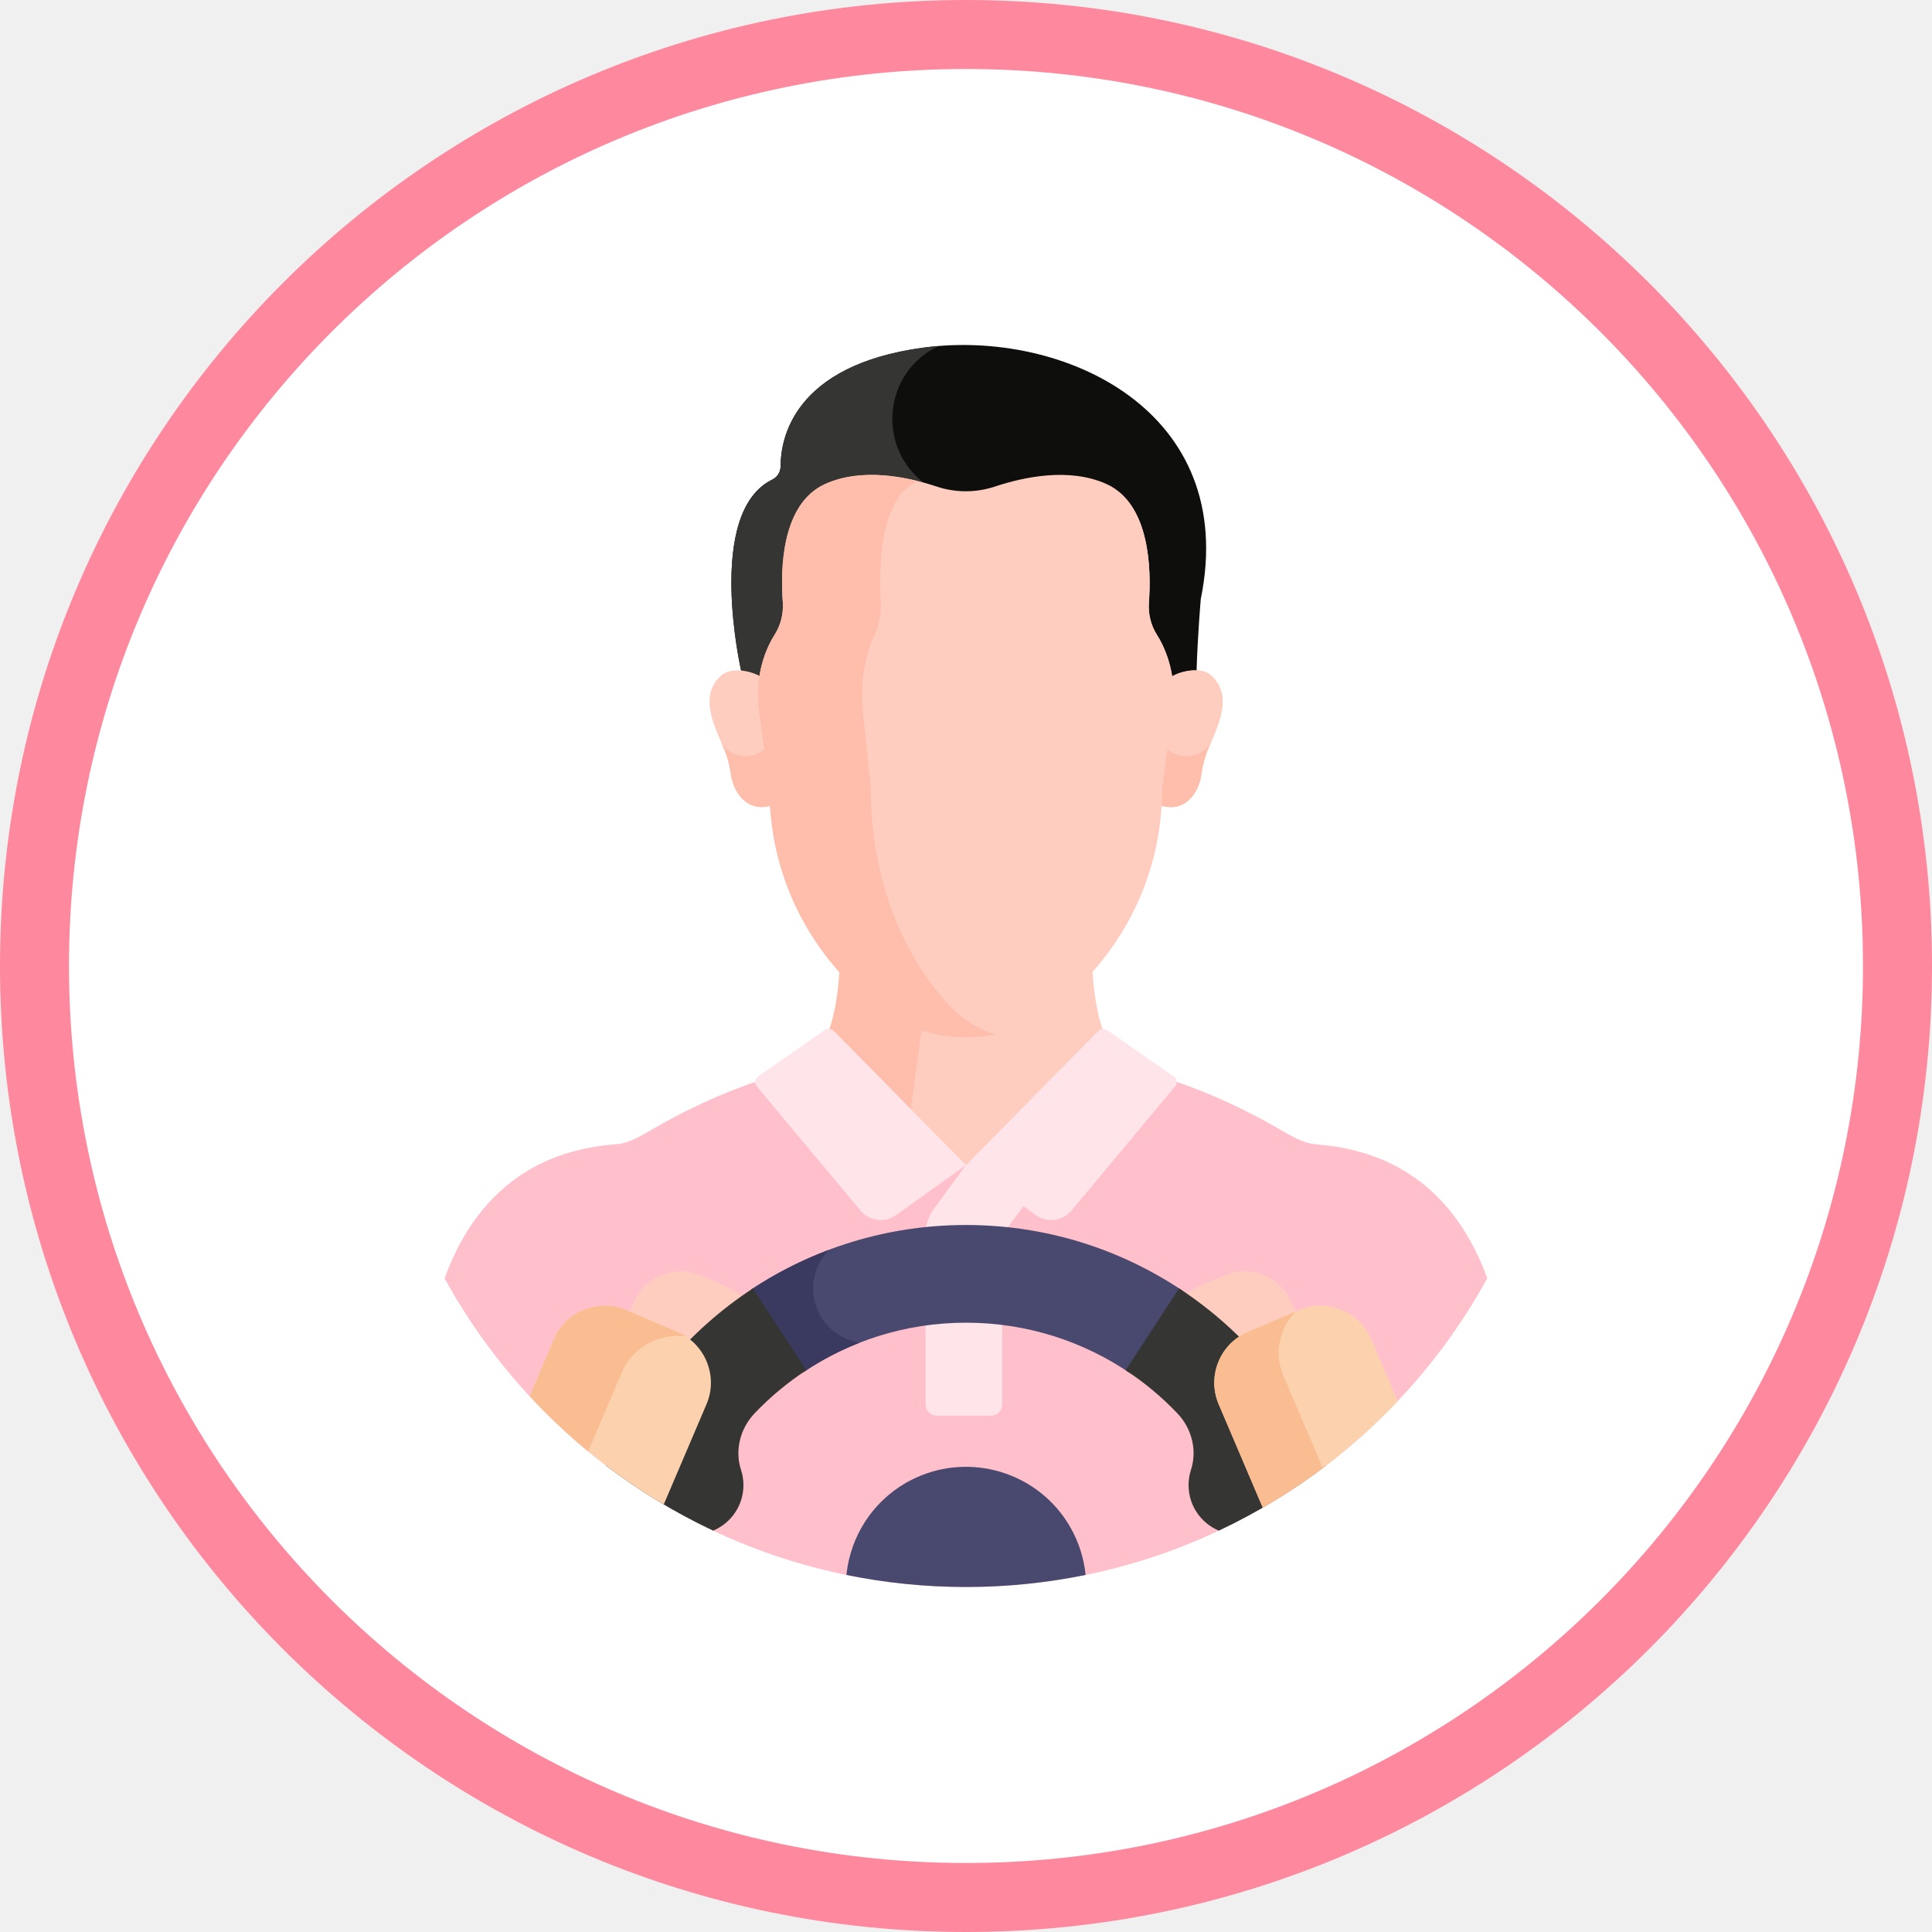
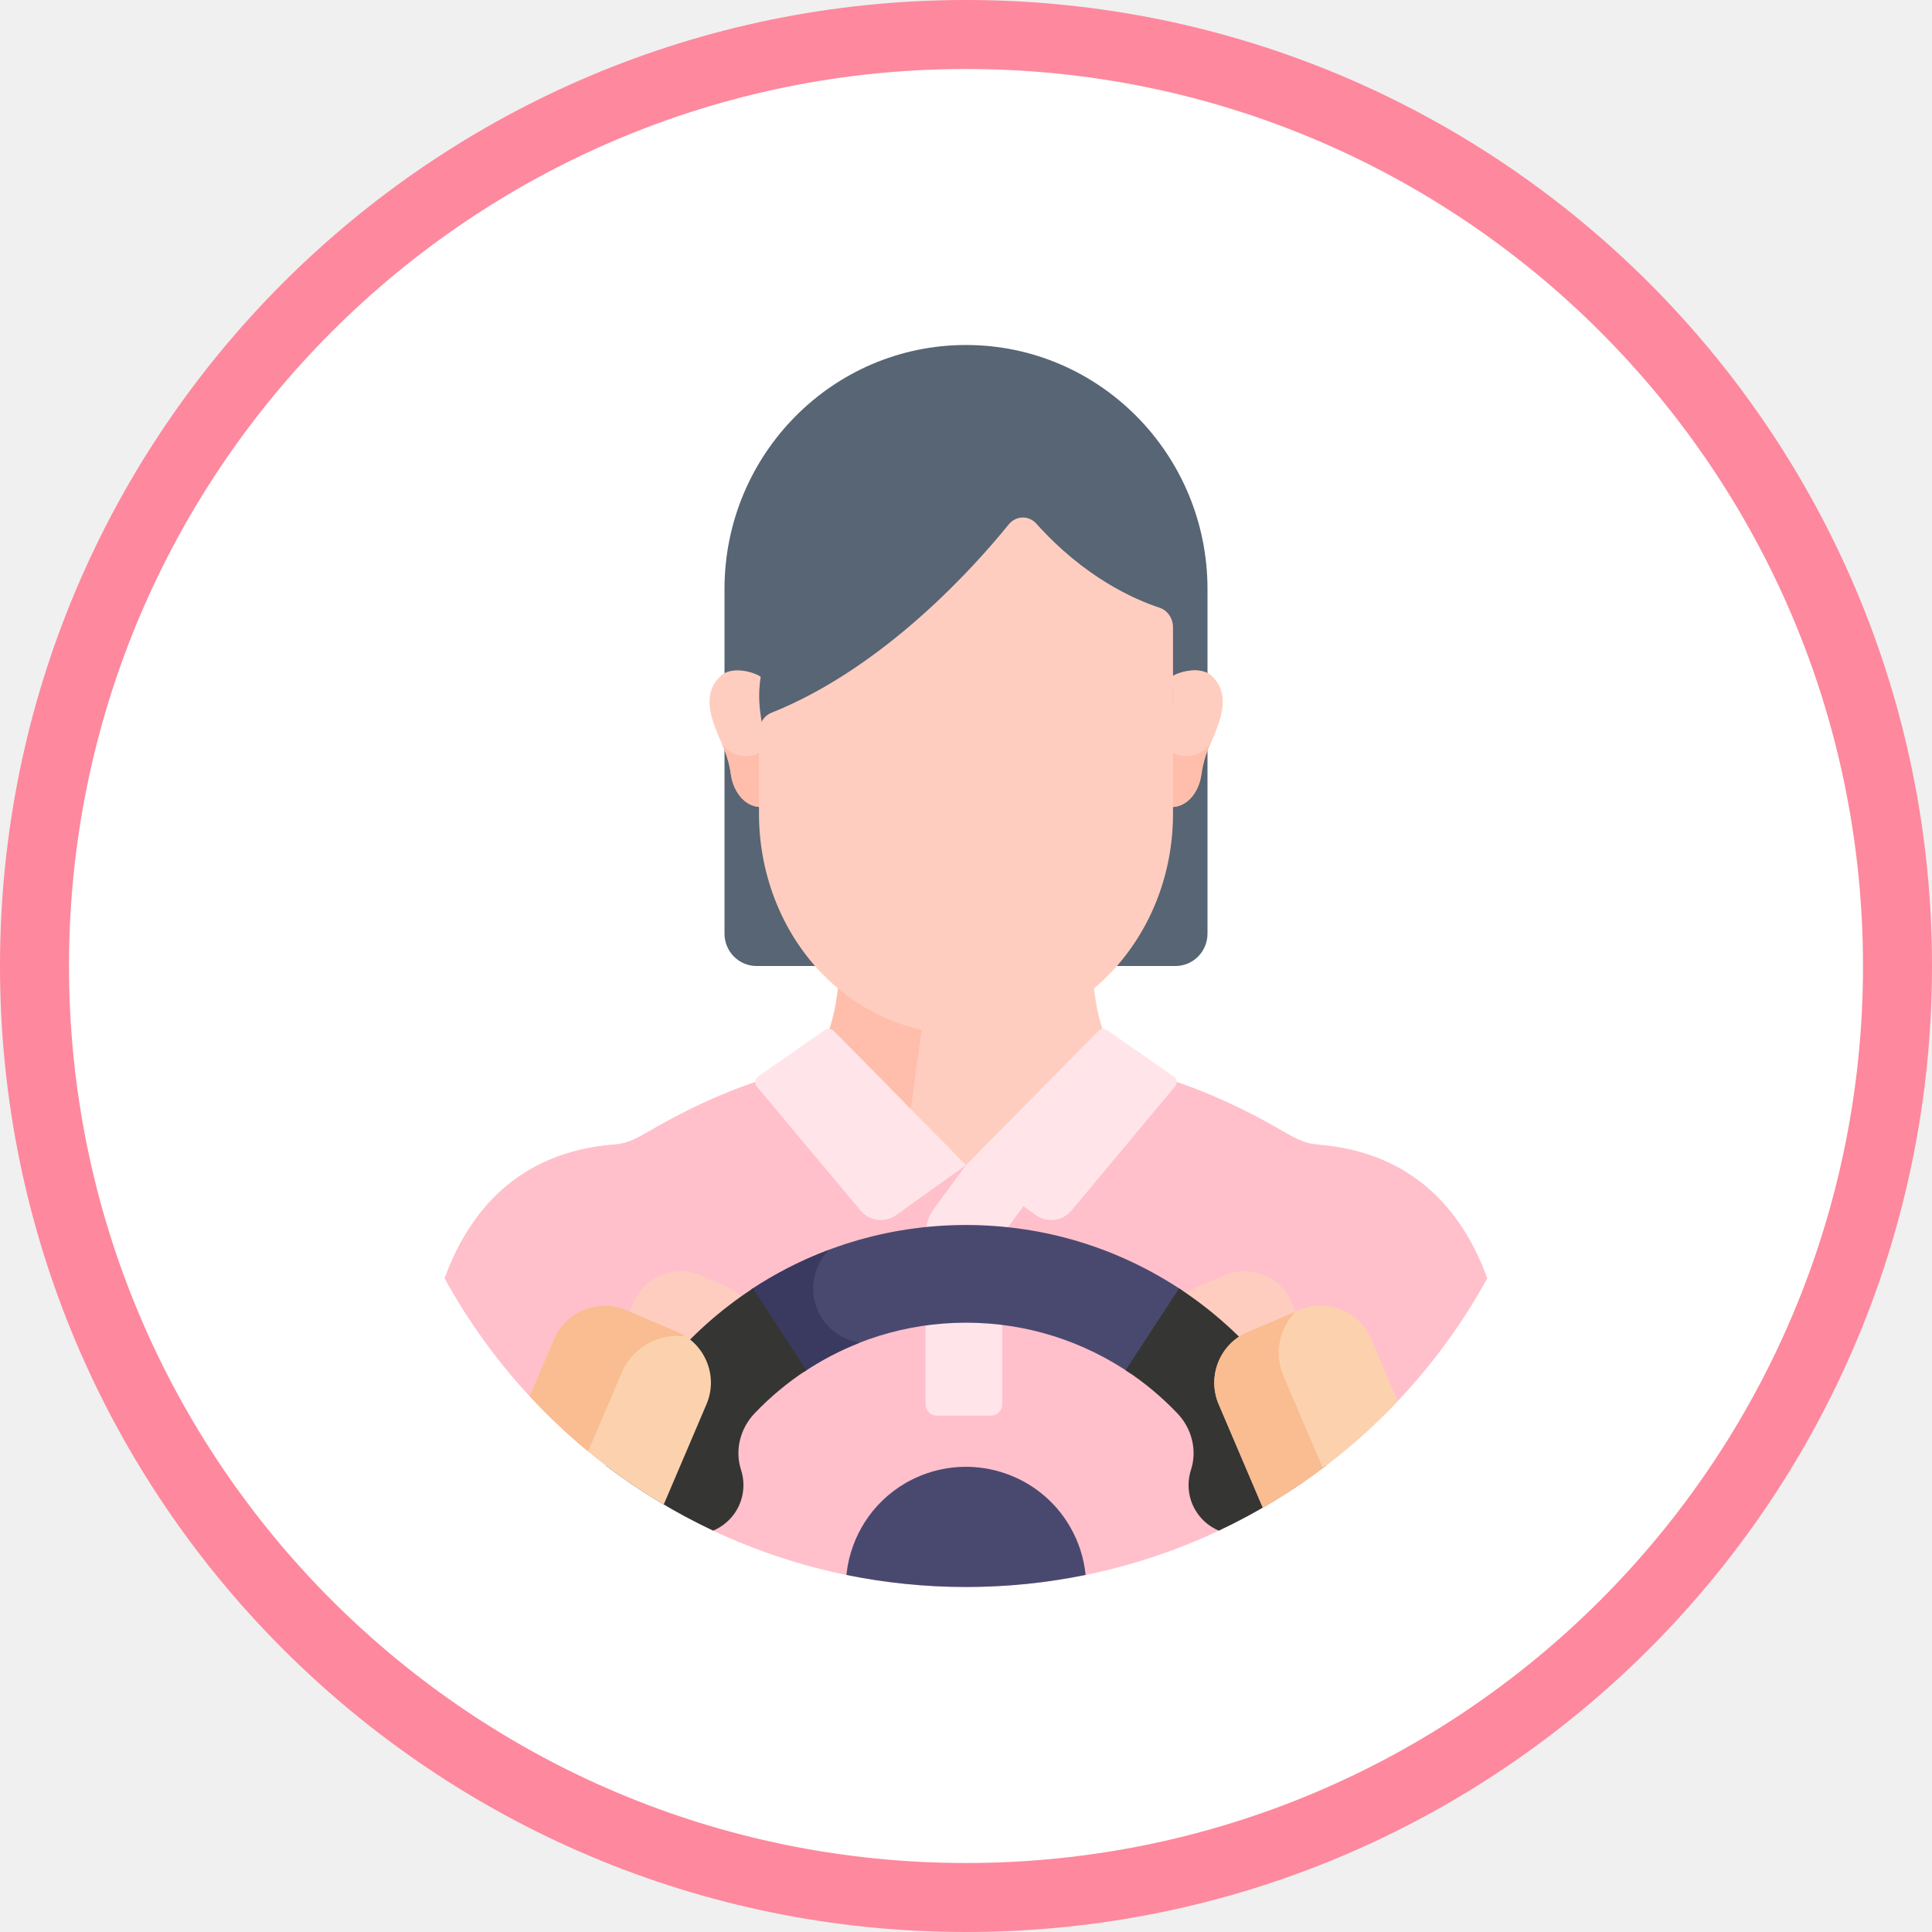
<svg xmlns="http://www.w3.org/2000/svg" width="56" height="56" viewBox="0 0 56 56" fill="none">
  <circle cx="28" cy="28" r="28" fill="#FE889D" />
  <path d="M28 54C42.359 54 54 42.359 54 28C54 13.641 42.359 2 28 2C13.641 2 2 13.641 2 28C2 42.359 13.641 54 28 54Z" fill="white" />
-   <g clip-path="url(#clip0_1682_29014)">
-     <path d="M43.11 37.052C42.418 35.155 41.014 33.406 38.209 33.176C37.738 33.138 37.487 32.955 36.931 32.641C35.545 31.86 34.126 31.278 32.576 30.92C32.358 30.701 32.19 30.422 32.061 30.114L28 33.836L23.886 30.231C23.772 30.478 23.63 30.703 23.455 30.887C23.444 30.898 23.434 30.909 23.424 30.92C21.87 31.279 20.458 31.858 19.069 32.641C18.513 32.955 18.262 33.138 17.79 33.176C14.986 33.406 13.582 35.155 12.89 37.052C15.818 42.385 21.487 46 28 46C34.513 46 40.182 42.385 43.11 37.052Z" fill="#FFC0CB" />
+   <g clip-path="url(#clip0_6301_32227)">
+     <path d="M43.11 37.052C42.418 35.155 41.014 33.406 38.21 33.176C37.738 33.138 37.487 32.955 36.931 32.641C35.545 31.86 34.126 31.278 32.576 30.92C32.358 30.701 32.19 30.422 32.061 30.114L28 33.836L23.886 30.231C23.772 30.478 23.63 30.703 23.455 30.887C23.445 30.898 23.434 30.909 23.424 30.92C21.87 31.279 20.458 31.858 19.069 32.641C18.513 32.955 18.262 33.138 17.79 33.176C14.986 33.406 13.582 35.155 12.89 37.052C15.818 42.385 21.487 46 28 46C34.513 46 40.182 42.385 43.11 37.052Z" fill="#FFC0CB" />
    <path d="M31.657 27.932C31.287 28.362 30.9 28.722 30.529 29.009C29.808 29.57 28.917 29.874 28 29.874C27.083 29.874 26.192 29.57 25.471 29.009C25.1 28.722 24.713 28.362 24.343 27.932C24.32 28.618 24.216 29.519 23.886 30.231L28 33.836L32.061 30.114C31.772 29.422 31.679 28.581 31.657 27.932Z" fill="#FFCDBF" />
    <path d="M24.343 27.932C24.32 28.618 24.216 29.519 23.886 30.231L26.367 32.405L26.738 29.676C26.282 29.53 25.853 29.306 25.471 29.009C25.1 28.722 24.713 28.362 24.343 27.932Z" fill="#FFBEAB" />
-     <path d="M12.89 37.052C13.592 38.329 14.45 39.508 15.44 40.562C15.589 36.345 17.236 33.949 17.885 33.166C17.854 33.17 17.823 33.174 17.79 33.176C14.986 33.406 13.582 35.155 12.89 37.052Z" fill="#FFC0CB" />
-     <path d="M22.041 19.615L22.04 19.616L22.041 19.615Z" fill="#494970" />
-     <path d="M26.753 10.078C22.986 10.592 22.628 12.728 22.626 13.511C22.626 13.676 22.535 13.828 22.387 13.9C20.427 14.853 21.484 19.448 21.484 19.448C21.68 19.461 21.887 19.541 22.04 19.615C22.078 19.381 22.139 19.151 22.226 18.928C22.292 18.758 22.375 18.587 22.478 18.424C22.657 18.143 22.739 17.812 22.714 17.48C22.644 16.521 22.678 14.633 23.943 14.063C25.015 13.581 26.33 13.86 27.169 14.139C27.713 14.32 28.303 14.32 28.848 14.139C29.686 13.86 31.001 13.581 32.073 14.063C33.334 14.631 33.372 16.511 33.302 17.472C33.278 17.806 33.357 18.141 33.538 18.424C33.645 18.592 33.729 18.769 33.796 18.944C33.88 19.162 33.939 19.387 33.976 19.615C34.17 19.521 34.446 19.419 34.683 19.453C34.712 18.448 34.805 17.365 34.805 17.365C35.921 11.897 30.81 9.526 26.753 10.078Z" fill="#0E0F0C" />
+     <path d="M12.89 37.052C13.592 38.329 14.45 39.508 15.44 40.562C15.589 36.344 17.236 33.949 17.885 33.166C17.854 33.17 17.823 33.174 17.79 33.176C14.986 33.406 13.582 35.155 12.89 37.052Z" fill="#FFC0CB" />
    <path d="M22.041 19.615L22.04 19.616L22.041 19.615Z" fill="#3A3A60" />
-     <path d="M27.202 10.03C27.051 10.042 26.901 10.058 26.753 10.078C22.986 10.592 22.628 12.728 22.626 13.511C22.626 13.676 22.535 13.828 22.387 13.9C20.427 14.853 21.484 19.448 21.484 19.448C21.68 19.461 21.887 19.541 22.04 19.615C22.229 18.442 22.779 18.353 22.714 17.48C22.644 16.522 22.678 14.633 23.943 14.063C24.882 13.641 26.007 13.803 26.836 14.037C25.393 12.997 25.594 10.791 27.202 10.03Z" fill="#353533" />
+     <path d="M28 10C24.134 10 21 13.169 21 17.078C21 17.182 21 26.957 21 27.062C21 27.58 21.416 28 21.928 28C23.335 28 32.825 28 34.072 28C34.584 28 35 27.58 35 27.062C35 25.129 35 19.293 35 17.078C35 13.169 31.866 10 28 10Z" fill="#576574" />
    <path d="M35.107 19.583C34.813 19.314 34.229 19.451 33.976 19.615C34.031 19.96 34.034 20.313 33.987 20.661L33.688 22.833C33.688 23.008 33.683 23.18 33.673 23.349C34.4 23.568 34.761 22.915 34.822 22.467C34.848 22.274 34.891 22.084 34.95 21.899C35.144 21.295 35.842 20.257 35.107 19.583Z" fill="#F9BD91" />
    <path d="M35.101 19.583C34.802 19.314 34.208 19.451 33.95 19.615C34.007 19.96 34.01 20.313 33.961 20.661L33.658 22.833C33.658 23.008 33.652 23.18 33.642 23.349C34.382 23.568 34.749 22.915 34.811 22.467C34.838 22.274 34.882 22.084 34.942 21.899C35.139 21.295 35.849 20.257 35.101 19.583Z" fill="#FFCDBF" />
    <path d="M33.816 21.697L33.658 22.833C33.658 23.008 33.652 23.18 33.642 23.349C34.382 23.568 34.749 22.915 34.811 22.467C34.869 22.053 34.973 21.798 35.074 21.565C34.78 21.976 34.19 22.036 33.816 21.697Z" fill="#FFBEAB" />
-     <path d="M20.9 19.583C21.198 19.314 21.793 19.451 22.05 19.615C21.994 19.96 21.991 20.313 22.039 20.661L22.343 22.833C22.343 23.008 22.348 23.18 22.359 23.349C21.619 23.568 21.251 22.915 21.189 22.467C21.163 22.274 21.119 22.084 21.059 21.899C20.862 21.295 20.152 20.257 20.9 19.583Z" fill="#FFCDBF" />
+     <path d="M20.9 19.583C21.198 19.314 21.793 19.451 22.05 19.615C21.994 19.96 21.991 20.313 22.039 20.661L22.343 22.833C22.343 23.008 22.349 23.18 22.359 23.349C21.619 23.568 21.251 22.915 21.189 22.467C21.163 22.274 21.119 22.084 21.059 21.899C20.862 21.295 20.152 20.257 20.9 19.583Z" fill="#FFCDBF" />
    <path d="M22.184 21.697L22.343 22.833C22.343 23.008 22.348 23.18 22.359 23.349C21.619 23.568 21.251 22.915 21.189 22.467C21.132 22.053 21.027 21.798 20.927 21.565C21.221 21.976 21.81 22.036 22.184 21.697Z" fill="#FFBEAB" />
-     <path d="M33.796 18.92C33.728 18.744 33.644 18.566 33.537 18.399C33.356 18.115 33.276 17.779 33.3 17.444C33.37 16.481 33.333 14.597 32.069 14.028C30.994 13.544 29.677 13.824 28.836 14.104C28.291 14.285 27.699 14.285 27.153 14.104C26.313 13.824 24.995 13.545 23.921 14.028C22.653 14.598 22.619 16.491 22.69 17.452C22.714 17.785 22.632 18.117 22.453 18.399C22.349 18.561 22.266 18.733 22.2 18.903C21.985 19.455 21.923 20.054 22.003 20.64L22.302 22.817C22.302 25.948 23.973 28.075 25.394 29.179C26.136 29.755 27.052 30.068 27.995 30.068C28.938 30.068 29.853 29.755 30.595 29.179C32.017 28.075 33.688 25.948 33.688 22.817L33.986 20.64C34.066 20.06 34.006 19.467 33.796 18.92Z" fill="#FFCDBF" />
-     <path d="M27.556 29.179C26.491 28.075 25.239 25.948 25.239 22.817L25.015 20.64C24.954 20.054 25.001 19.455 25.162 18.903C25.212 18.733 25.274 18.561 25.352 18.399C25.486 18.117 25.548 17.785 25.529 17.452C25.476 16.491 25.502 14.598 26.452 14.028C26.503 13.997 26.555 13.97 26.608 13.945C25.804 13.744 24.784 13.64 23.921 14.028C22.653 14.598 22.619 16.491 22.69 17.452C22.714 17.785 22.632 18.117 22.453 18.399C22.349 18.561 22.267 18.733 22.2 18.903C21.985 19.455 21.923 20.054 22.003 20.64L22.302 22.817C22.302 25.948 23.973 28.075 25.395 29.179C26.137 29.755 27.052 30.068 27.995 30.068C28.287 30.068 28.576 30.038 28.858 29.98C28.386 29.849 27.94 29.577 27.556 29.179Z" fill="#FFBEAB" />
+     <path d="M33.611 17.615C32.875 17.373 31.432 16.734 30.042 15.181C29.815 14.927 29.444 14.946 29.236 15.203C28.262 16.406 25.642 19.348 22.358 20.661C22.143 20.748 22 20.97 22 21.219V23.591C22 26.939 24.421 30 28.085 30C31.347 30 34 27.125 34 23.591V18.184C34 17.922 33.842 17.692 33.611 17.615Z" fill="#FFCDBF" />
    <path d="M28.036 33.738L28 33.771L27.939 33.718L26.069 34.526L26.704 35.377C26.801 35.506 26.87 35.652 26.911 35.807L28.355 34.172L28.036 33.738Z" fill="#FFC0CB" />
-     <path d="M24.172 29.893C24.099 29.818 23.982 29.807 23.896 29.867L21.987 31.197C21.888 31.265 21.869 31.404 21.946 31.497L24.943 35.089C25.199 35.396 25.648 35.453 25.974 35.221L28 33.771L24.172 29.893Z" fill="#FFE5E9" />
-     <path d="M24.172 29.893C24.099 29.818 23.982 29.807 23.896 29.867L21.969 31.209C21.88 31.271 21.863 31.397 21.933 31.481L23.669 33.562C23.668 33.536 23.668 33.51 23.668 33.484C23.668 32.53 24.441 31.756 25.395 31.756C25.692 31.756 25.971 31.831 26.215 31.963L24.172 29.893Z" fill="#FFE5E9" />
-     <path d="M28 33.771L27.071 35.035C26.914 35.248 26.829 35.506 26.829 35.771V40.707C26.829 40.888 26.976 41.034 27.156 41.034H28.723C28.903 41.034 29.049 40.888 29.049 40.707V36.202C29.049 35.934 29.136 35.672 29.297 35.457L29.933 34.607L28 33.771Z" fill="#FFE5E9" />
+     <path d="M24.172 29.893C24.099 29.818 23.982 29.807 23.896 29.867L21.987 31.197C21.888 31.265 21.869 31.404 21.946 31.497L24.943 35.089C25.199 35.396 25.649 35.453 25.974 35.221L28 33.771L24.172 29.893Z" fill="#FFE5E9" />
+     <path d="M24.172 29.893C24.099 29.818 23.982 29.807 23.896 29.867L21.969 31.209C21.88 31.271 21.863 31.397 21.933 31.48L23.67 33.562C23.668 33.536 23.668 33.51 23.668 33.484C23.668 32.53 24.441 31.756 25.395 31.756C25.692 31.756 25.971 31.831 26.216 31.963L24.172 29.893Z" fill="#FFE5E9" />
+     <path d="M28 33.771L27.071 35.035C26.914 35.248 26.829 35.506 26.829 35.771V40.707C26.829 40.888 26.976 41.034 27.156 41.034H28.723C28.903 41.034 29.05 40.888 29.05 40.707V36.202C29.05 35.933 29.137 35.672 29.297 35.457L29.933 34.607L28 33.771Z" fill="#FFE5E9" />
    <path d="M32.103 29.867C32.018 29.807 31.901 29.818 31.828 29.893L28 33.771L30.026 35.221C30.352 35.453 30.801 35.396 31.057 35.089L34.067 31.481C34.137 31.397 34.12 31.271 34.031 31.209L32.103 29.867Z" fill="#FFE5E9" />
    <path d="M36.813 40.067L36.093 40.374C35.342 40.694 34.466 40.342 34.145 39.591L33.988 39.221C33.667 38.47 34.02 37.594 34.771 37.273L35.49 36.966C36.241 36.646 37.118 36.998 37.438 37.749L37.596 38.119C37.916 38.87 37.564 39.746 36.813 40.067Z" fill="#FFCDBF" />
    <path d="M18.991 40.067L19.71 40.374C20.461 40.694 21.338 40.342 21.658 39.591L21.816 39.221C22.136 38.47 21.784 37.594 21.033 37.273L20.313 36.966C19.562 36.646 18.686 36.998 18.365 37.749L18.208 38.119C17.887 38.87 18.239 39.746 18.991 40.067Z" fill="#FFCDBF" />
-     <path d="M23.292 39.77C24.638 38.867 26.257 38.339 28 38.339C29.77 38.339 31.413 38.884 32.771 39.813L34.287 37.418C32.49 36.211 30.327 35.507 28 35.507C25.7 35.507 23.561 36.195 21.777 37.375L23.292 39.77Z" fill="#494970" />
-     <path d="M23.782 38.14C23.416 37.505 23.538 36.723 24.03 36.226C23.233 36.526 22.477 36.912 21.777 37.375L23.292 39.77C23.799 39.429 24.346 39.142 24.923 38.917C24.461 38.847 24.034 38.576 23.782 38.14Z" fill="#3A3A60" />
-     <path d="M34.176 37.344L32.627 39.716C33.175 40.075 33.68 40.496 34.13 40.97C34.544 41.404 34.706 42.036 34.52 42.606C34.475 42.745 34.451 42.894 34.451 43.048C34.451 43.643 34.814 44.15 35.326 44.365C35.327 44.365 35.328 44.366 35.329 44.366C36.434 43.846 37.474 43.212 38.436 42.479C37.561 40.369 36.065 38.581 34.176 37.344Z" fill="#353533" />
-     <path d="M17.564 42.479C18.526 43.212 19.566 43.846 20.671 44.366C20.672 44.366 20.672 44.366 20.673 44.365C21.185 44.151 21.549 43.642 21.549 43.048C21.549 42.894 21.525 42.745 21.479 42.606C21.293 42.036 21.456 41.404 21.869 40.97C22.32 40.496 22.824 40.075 23.373 39.716L21.824 37.344C19.934 38.581 18.439 40.369 17.564 42.479Z" fill="#353533" />
+     <path d="M23.292 39.77C24.638 38.866 26.257 38.339 28 38.339C29.77 38.339 31.413 38.884 32.771 39.813L34.287 37.418C32.49 36.211 30.327 35.507 28 35.507C25.7 35.507 23.561 36.195 21.777 37.375L23.292 39.77Z" fill="#494970" />
+     <path d="M23.782 38.14C23.416 37.505 23.538 36.723 24.031 36.226C23.233 36.526 22.477 36.912 21.777 37.375L23.292 39.77C23.8 39.429 24.346 39.142 24.923 38.917C24.461 38.847 24.034 38.576 23.782 38.14Z" fill="#3A3A60" />
+     <path d="M34.176 37.344L32.627 39.716C33.175 40.075 33.68 40.496 34.13 40.97C34.544 41.404 34.707 42.036 34.52 42.606C34.475 42.745 34.451 42.894 34.451 43.048C34.451 43.643 34.815 44.15 35.326 44.365C35.327 44.365 35.328 44.366 35.329 44.366C36.434 43.846 37.474 43.212 38.436 42.479C37.561 40.369 36.065 38.581 34.176 37.344Z" fill="#353533" />
+     <path d="M17.564 42.479C18.526 43.212 19.566 43.846 20.671 44.366C20.672 44.366 20.672 44.366 20.673 44.365C21.185 44.151 21.549 43.642 21.549 43.048C21.549 42.893 21.525 42.745 21.48 42.606C21.293 42.036 21.456 41.404 21.869 40.97C22.32 40.496 22.825 40.075 23.373 39.716L21.824 37.344C19.935 38.581 18.439 40.369 17.564 42.479Z" fill="#353533" />
    <path d="M28 46C29.188 46 30.347 45.879 31.467 45.65C31.419 45.173 31.273 44.699 31.018 44.257C30.142 42.739 28.287 42.13 26.705 42.765C26.7 42.767 26.695 42.769 26.689 42.771C26.627 42.797 26.565 42.824 26.503 42.853C26.488 42.861 26.472 42.868 26.457 42.876C26.39 42.909 26.323 42.944 26.258 42.981C25.269 43.552 24.666 44.537 24.54 45.591C24.538 45.611 24.536 45.631 24.534 45.651C25.654 45.879 26.813 46 28 46Z" fill="#494970" />
-     <path d="M37.654 37.974L36.164 38.61C35.358 38.954 34.98 39.895 35.324 40.701L36.603 43.701C38.053 42.863 39.369 41.821 40.512 40.613L39.745 38.815C39.401 38.009 38.46 37.631 37.654 37.974Z" fill="#FCD2AE" />
-     <path d="M36.164 38.61C35.358 38.954 34.98 39.895 35.324 40.701L36.603 43.701C37.207 43.352 37.787 42.968 38.342 42.551L37.2 39.875C36.922 39.224 37.088 38.491 37.558 38.015L36.164 38.61Z" fill="#F9BD91" />
+     <path d="M37.654 37.974L36.165 38.61C35.358 38.954 34.98 39.895 35.324 40.701L36.604 43.701C38.053 42.863 39.369 41.821 40.512 40.613L39.745 38.815C39.401 38.009 38.46 37.631 37.654 37.974Z" fill="#FCD2AE" />
+     <path d="M36.165 38.61C35.358 38.954 34.98 39.895 35.324 40.701L36.604 43.701C37.207 43.352 37.787 42.968 38.342 42.551L37.2 39.875C36.922 39.224 37.088 38.491 37.558 38.015L36.165 38.61Z" fill="#F9BD91" />
    <path d="M19.639 38.61L18.149 37.974C17.343 37.631 16.402 38.009 16.058 38.815L15.353 40.468C16.486 41.693 17.795 42.753 19.239 43.608L20.479 40.701C20.823 39.895 20.445 38.954 19.639 38.61Z" fill="#FCD2AE" />
    <path d="M18.149 37.974C17.343 37.631 16.402 38.009 16.058 38.815L15.353 40.468C15.881 41.039 16.447 41.575 17.047 42.07L18.023 39.784C18.339 39.042 19.115 38.633 19.879 38.74C19.803 38.691 19.724 38.646 19.639 38.61L18.149 37.974Z" fill="#F9BD91" />
  </g>
  <defs>
-     <clipPath id="clip0_1682_29014">
+     <clipPath id="clip0_6301_32227">
      <rect width="36" height="36" fill="white" transform="translate(10 10)" />
    </clipPath>
  </defs>
</svg>
